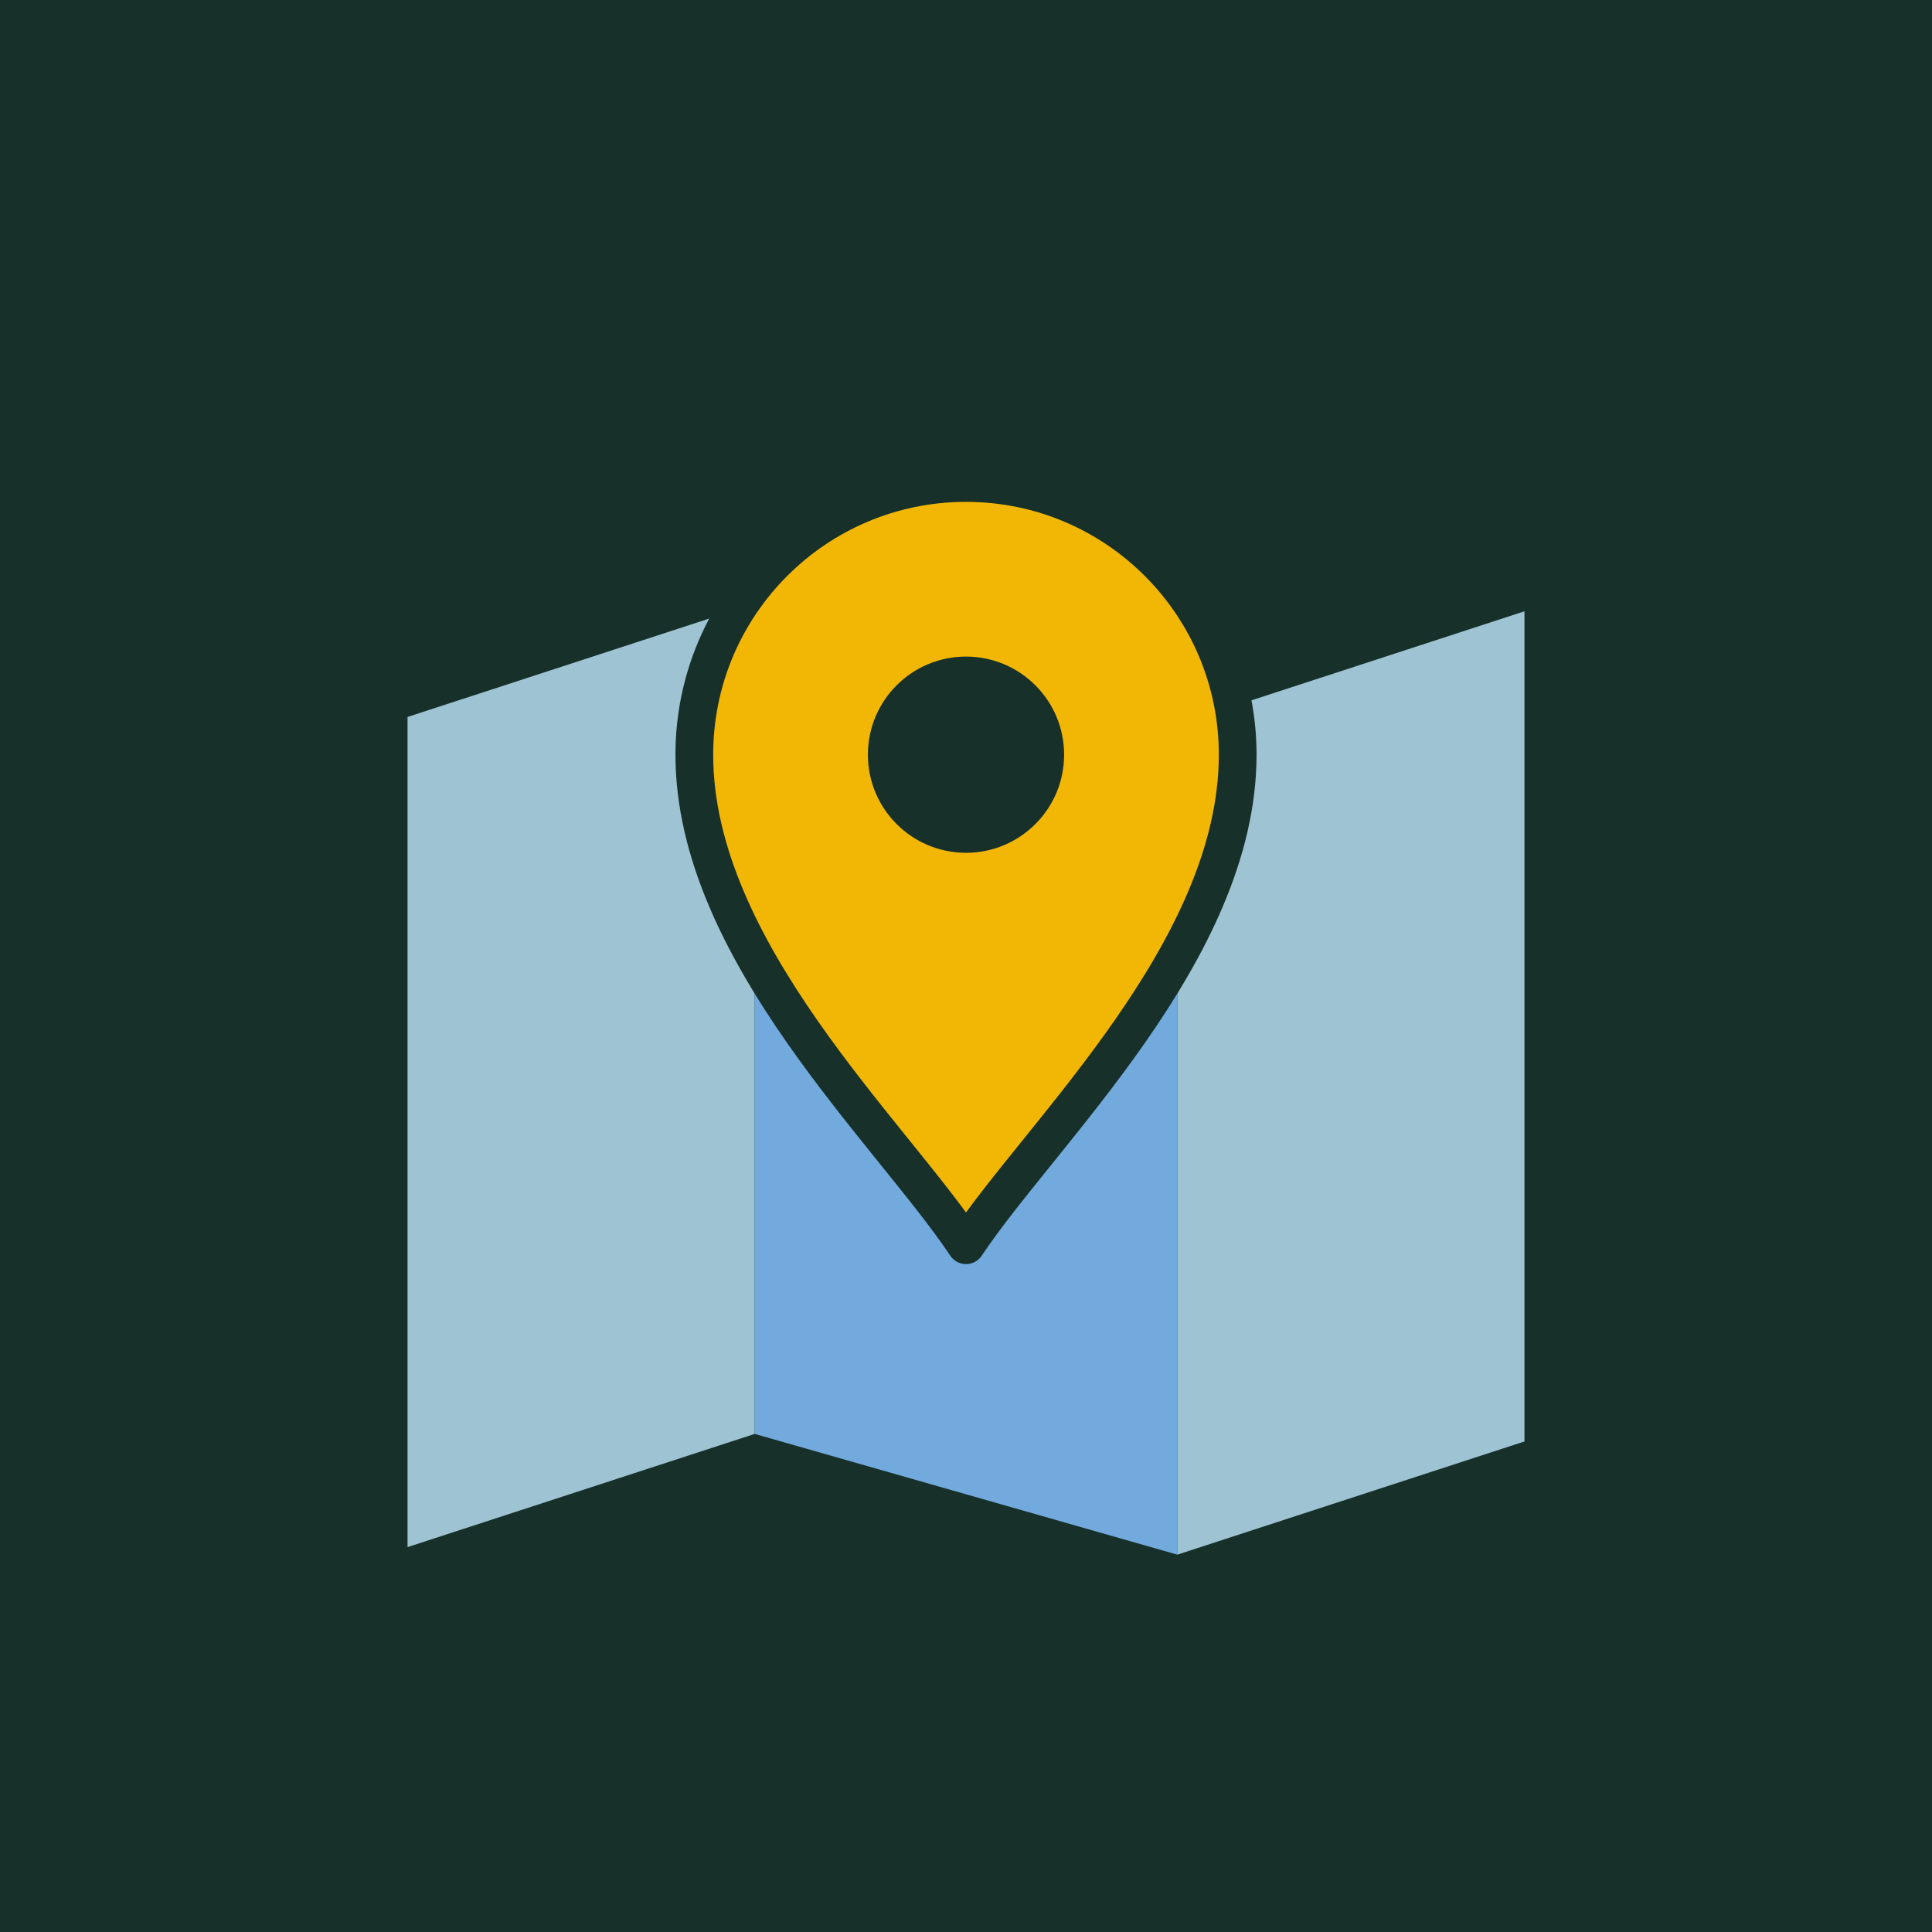
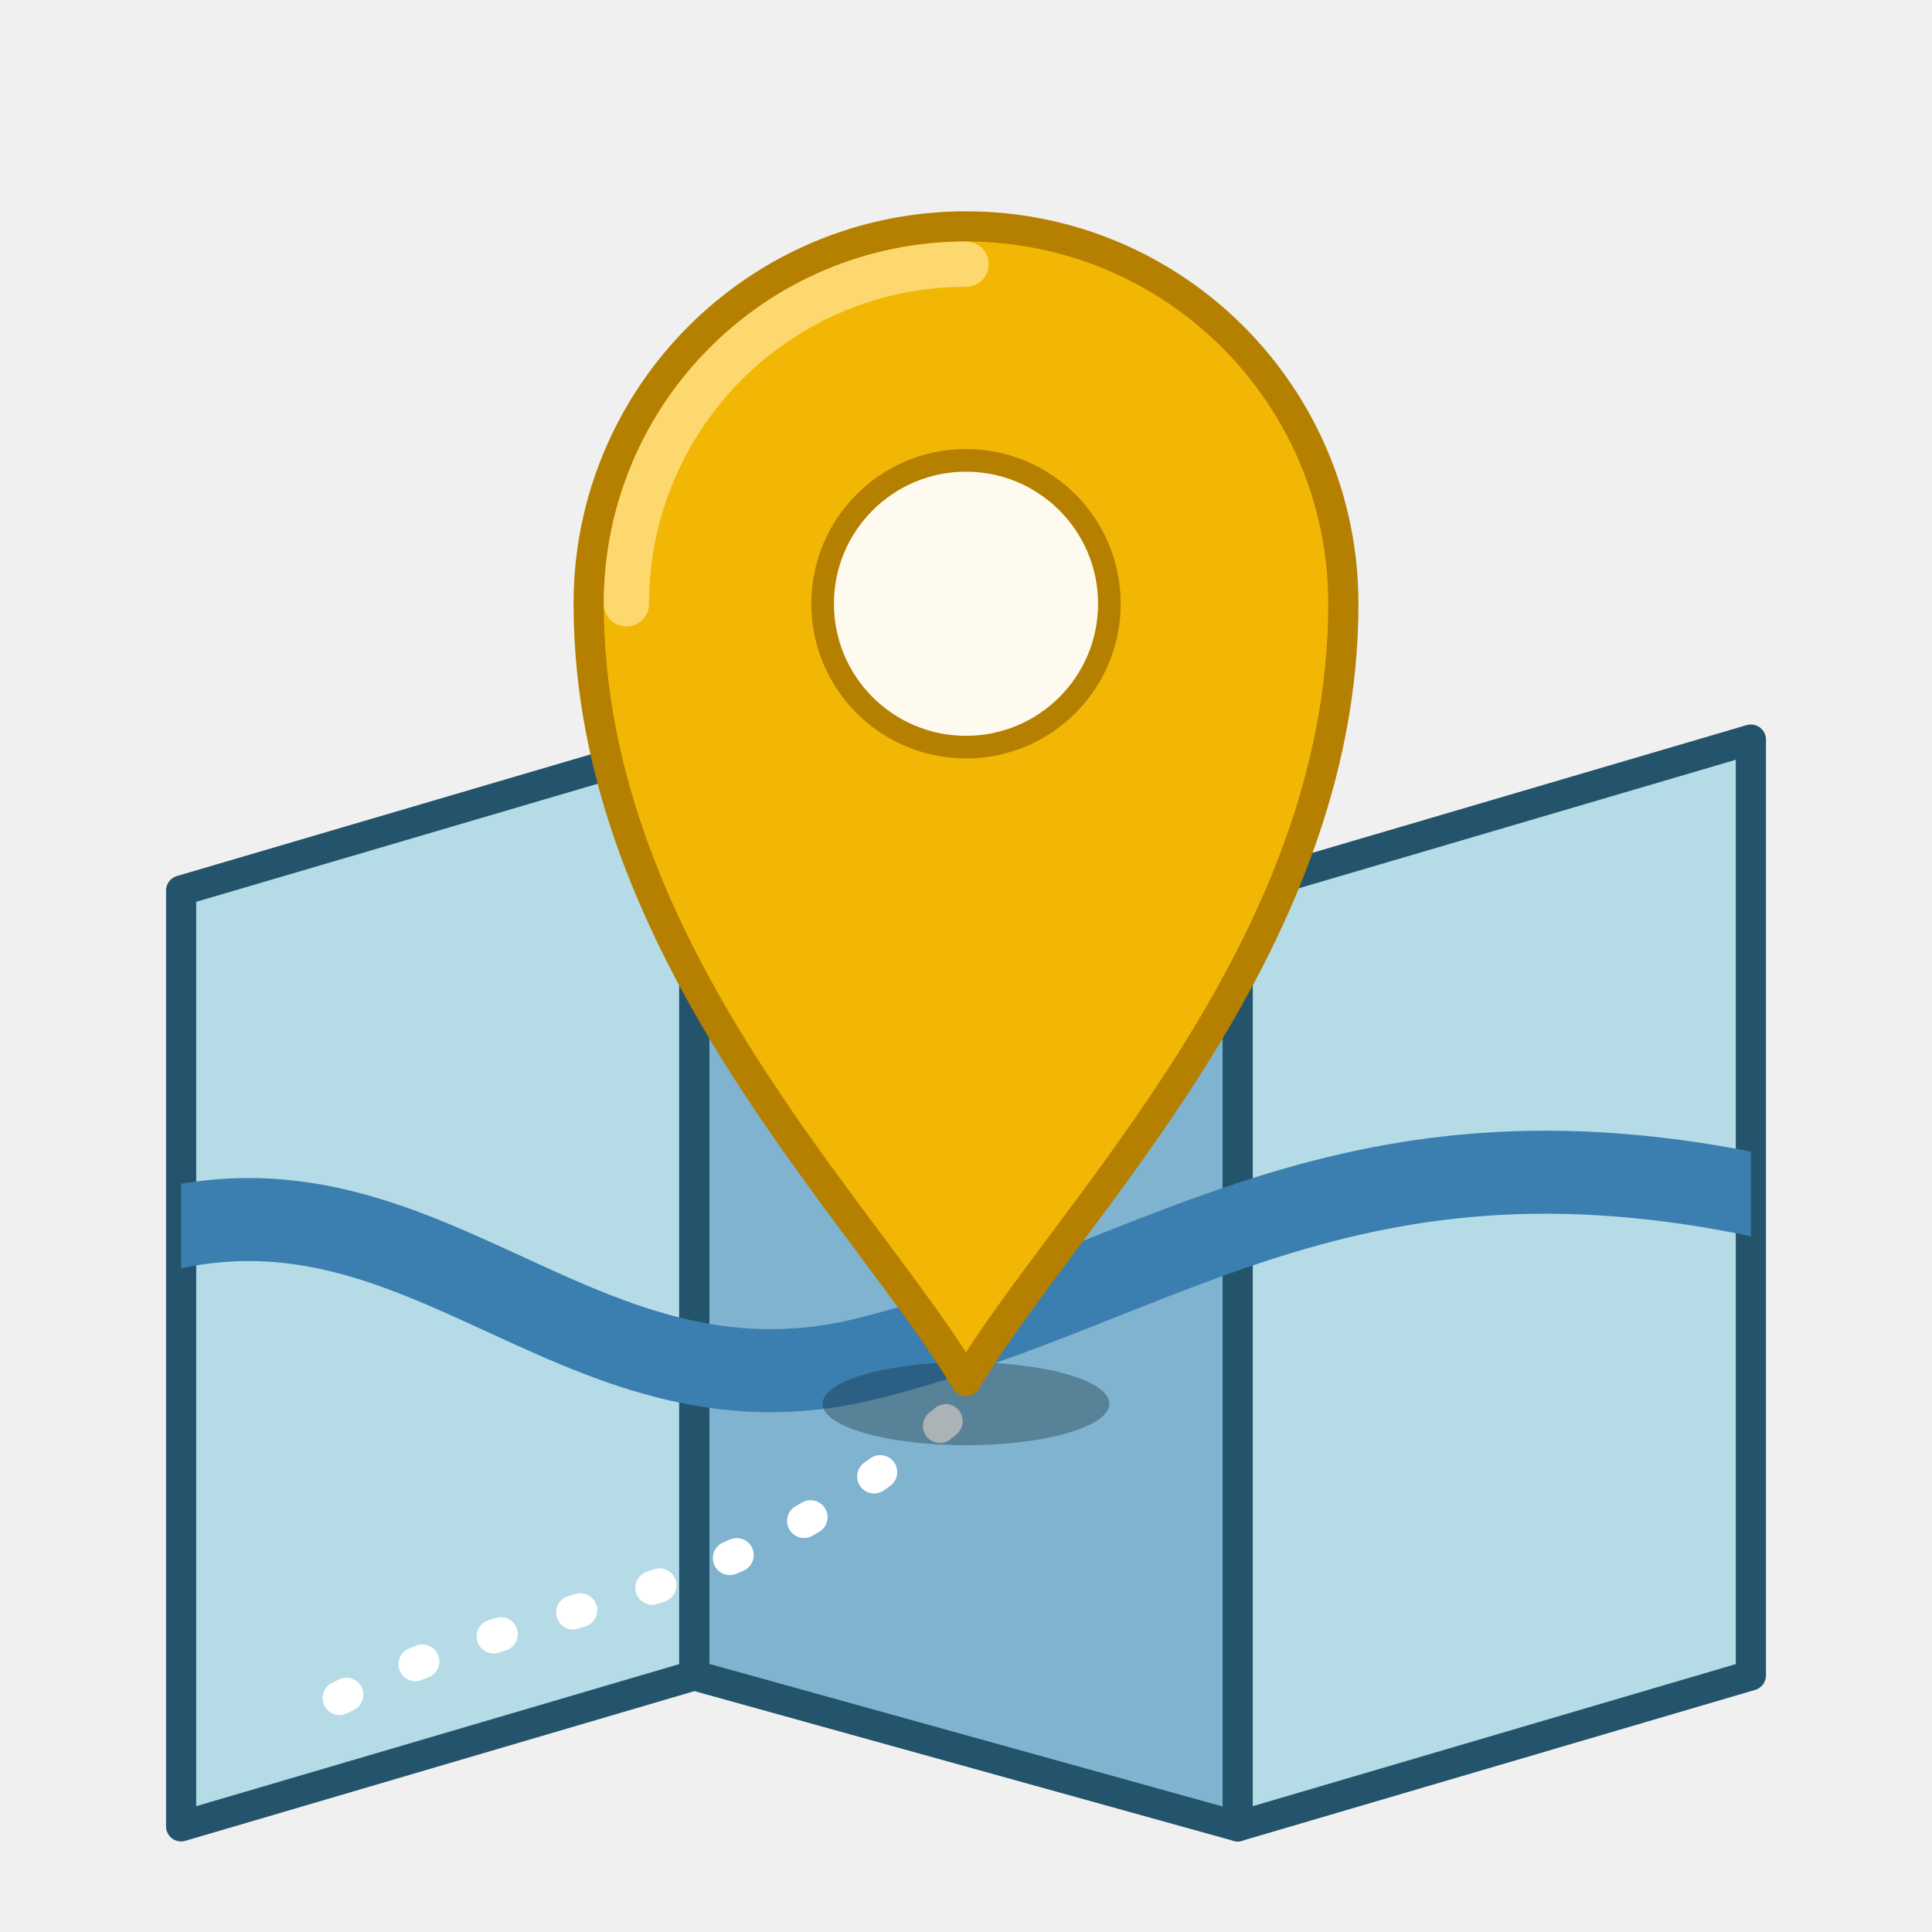
<svg xmlns="http://www.w3.org/2000/svg" viewBox="0 0 512 512">
-   <rect width="512" height="512" fill="#17302a" />
-   <path d="M108 190 L200 160 L200 380 L108 410 Z" fill="#9ec4d3" />
-   <path d="M200 160 L312 192 L312 412 L200 380 Z" fill="#72aade" />
-   <path d="M312 192 L404 162 L404 382 L312 412 Z" fill="#9ec4d3" />
-   <path d="M256 330 C 236 300 184 252 184 200 A72 72 0 1 1 328 200 C 328 252 276 300 256 330 Z" fill="#f2b705" stroke="#17302a" stroke-width="10" stroke-linejoin="round" />
-   <circle cx="256" cy="200" r="26" fill="#17302a" />
+   <defs>
+     <clipPath id="plan">
+       <path d="M48 236 L184 196 L328 236 L464 196 L464 444 L328 484 L184 444 L48 484 Z" />
+     </clipPath>
+   </defs>
+   <g stroke="#24546b" stroke-width="8" stroke-linejoin="round">
+     <path d="M48 236 L184 196 L184 444 L48 484 Z" fill="#b5dbe6" />
+     <path d="M184 196 L328 236 L328 484 L184 444 Z" fill="#7fb3cf" />
+     <path d="M328 236 L464 196 L464 444 L328 484 Z" fill="#b5dbe6" />
+   </g>
+   <g clip-path="url(#plan)" fill="none" stroke-linecap="round">
+     <path d="M30 330 C 110 300 150 380 230 360 S 360 290 480 320" stroke="#3a7fb0" stroke-width="22" />
+     <path d="M90 450 C 150 420 190 430 256 372" stroke="#fff" stroke-width="9" stroke-dasharray="2 20" />
+   </g>
+   <ellipse cx="256" cy="372" rx="38" ry="11" fill="#0d2430" opacity=".35" />
+   <path d="M256 366 C 230 322 156 252 156 160 A100 100 0 1 1 356 160 C 356 252 282 322 256 366 Z" fill="#f2b705" stroke="#b57f00" stroke-width="8" stroke-linejoin="round" />
+   <path d="M256 70 A90 90 0 0 0 166 160" fill="none" stroke="#ffe08a" stroke-width="12" stroke-linecap="round" opacity=".8" />
+   <circle cx="256" cy="160" r="38" fill="#fffaf0" stroke="#b57f00" stroke-width="6" />
</svg>
